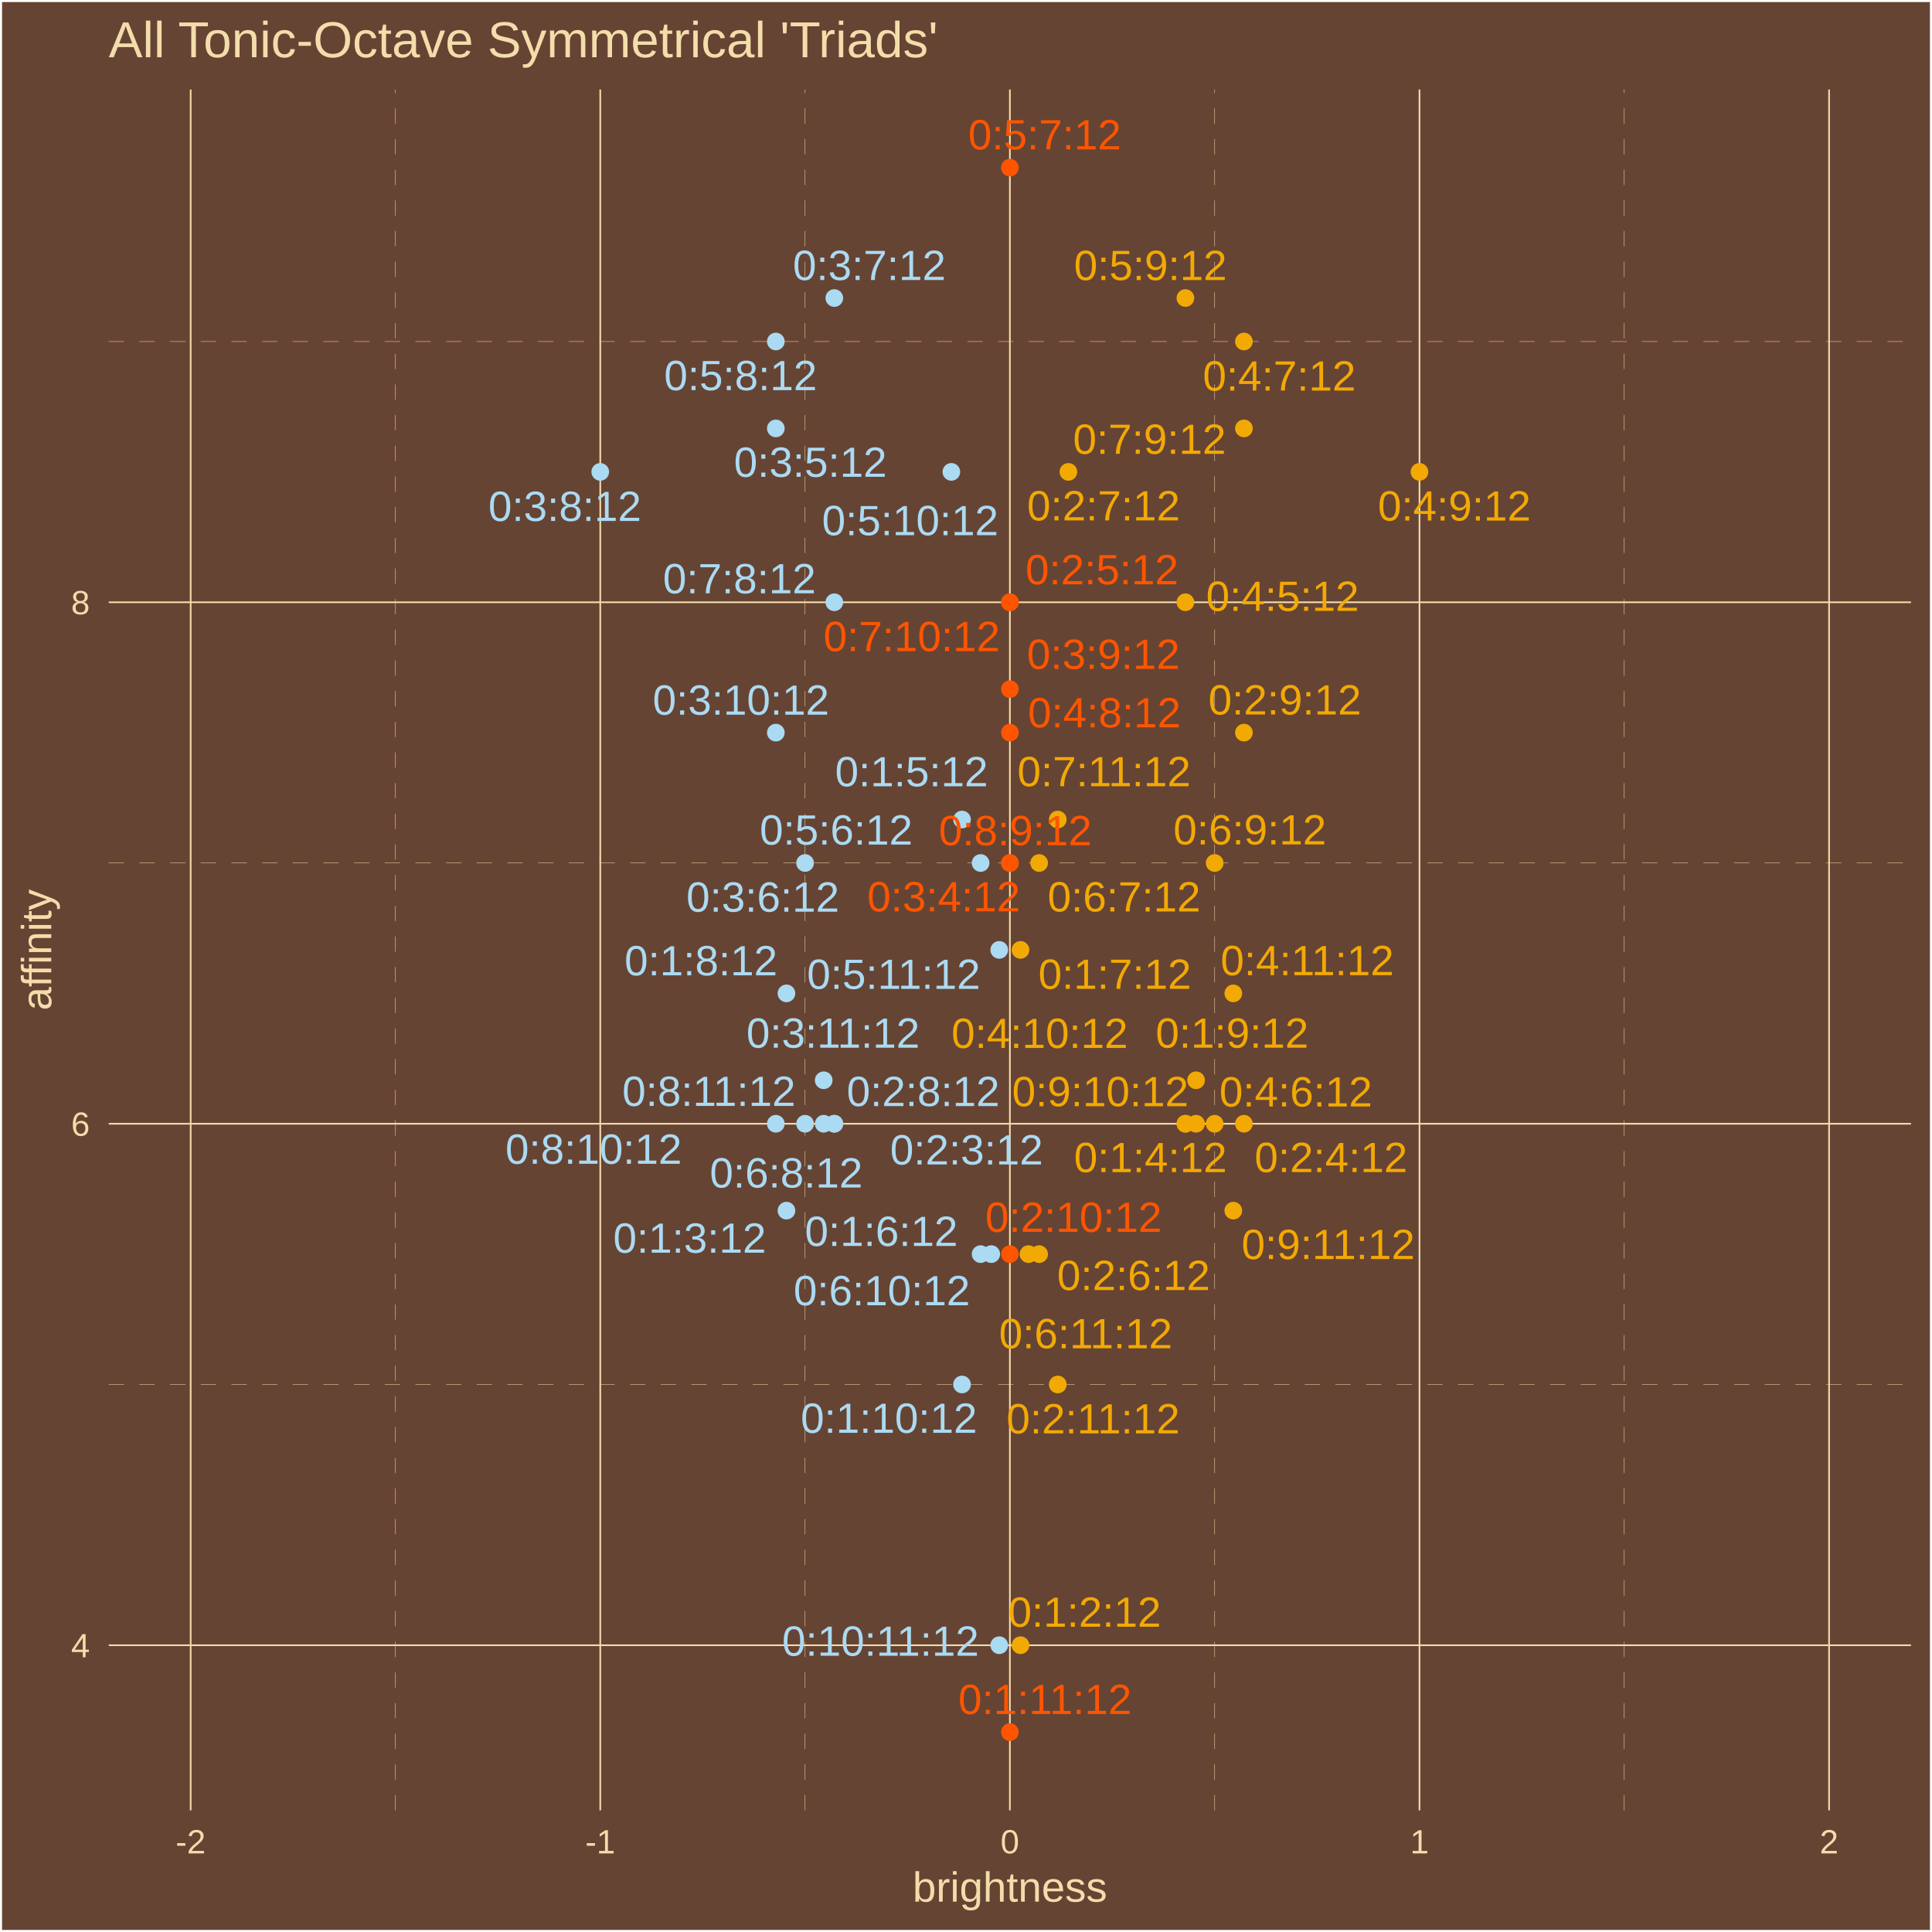
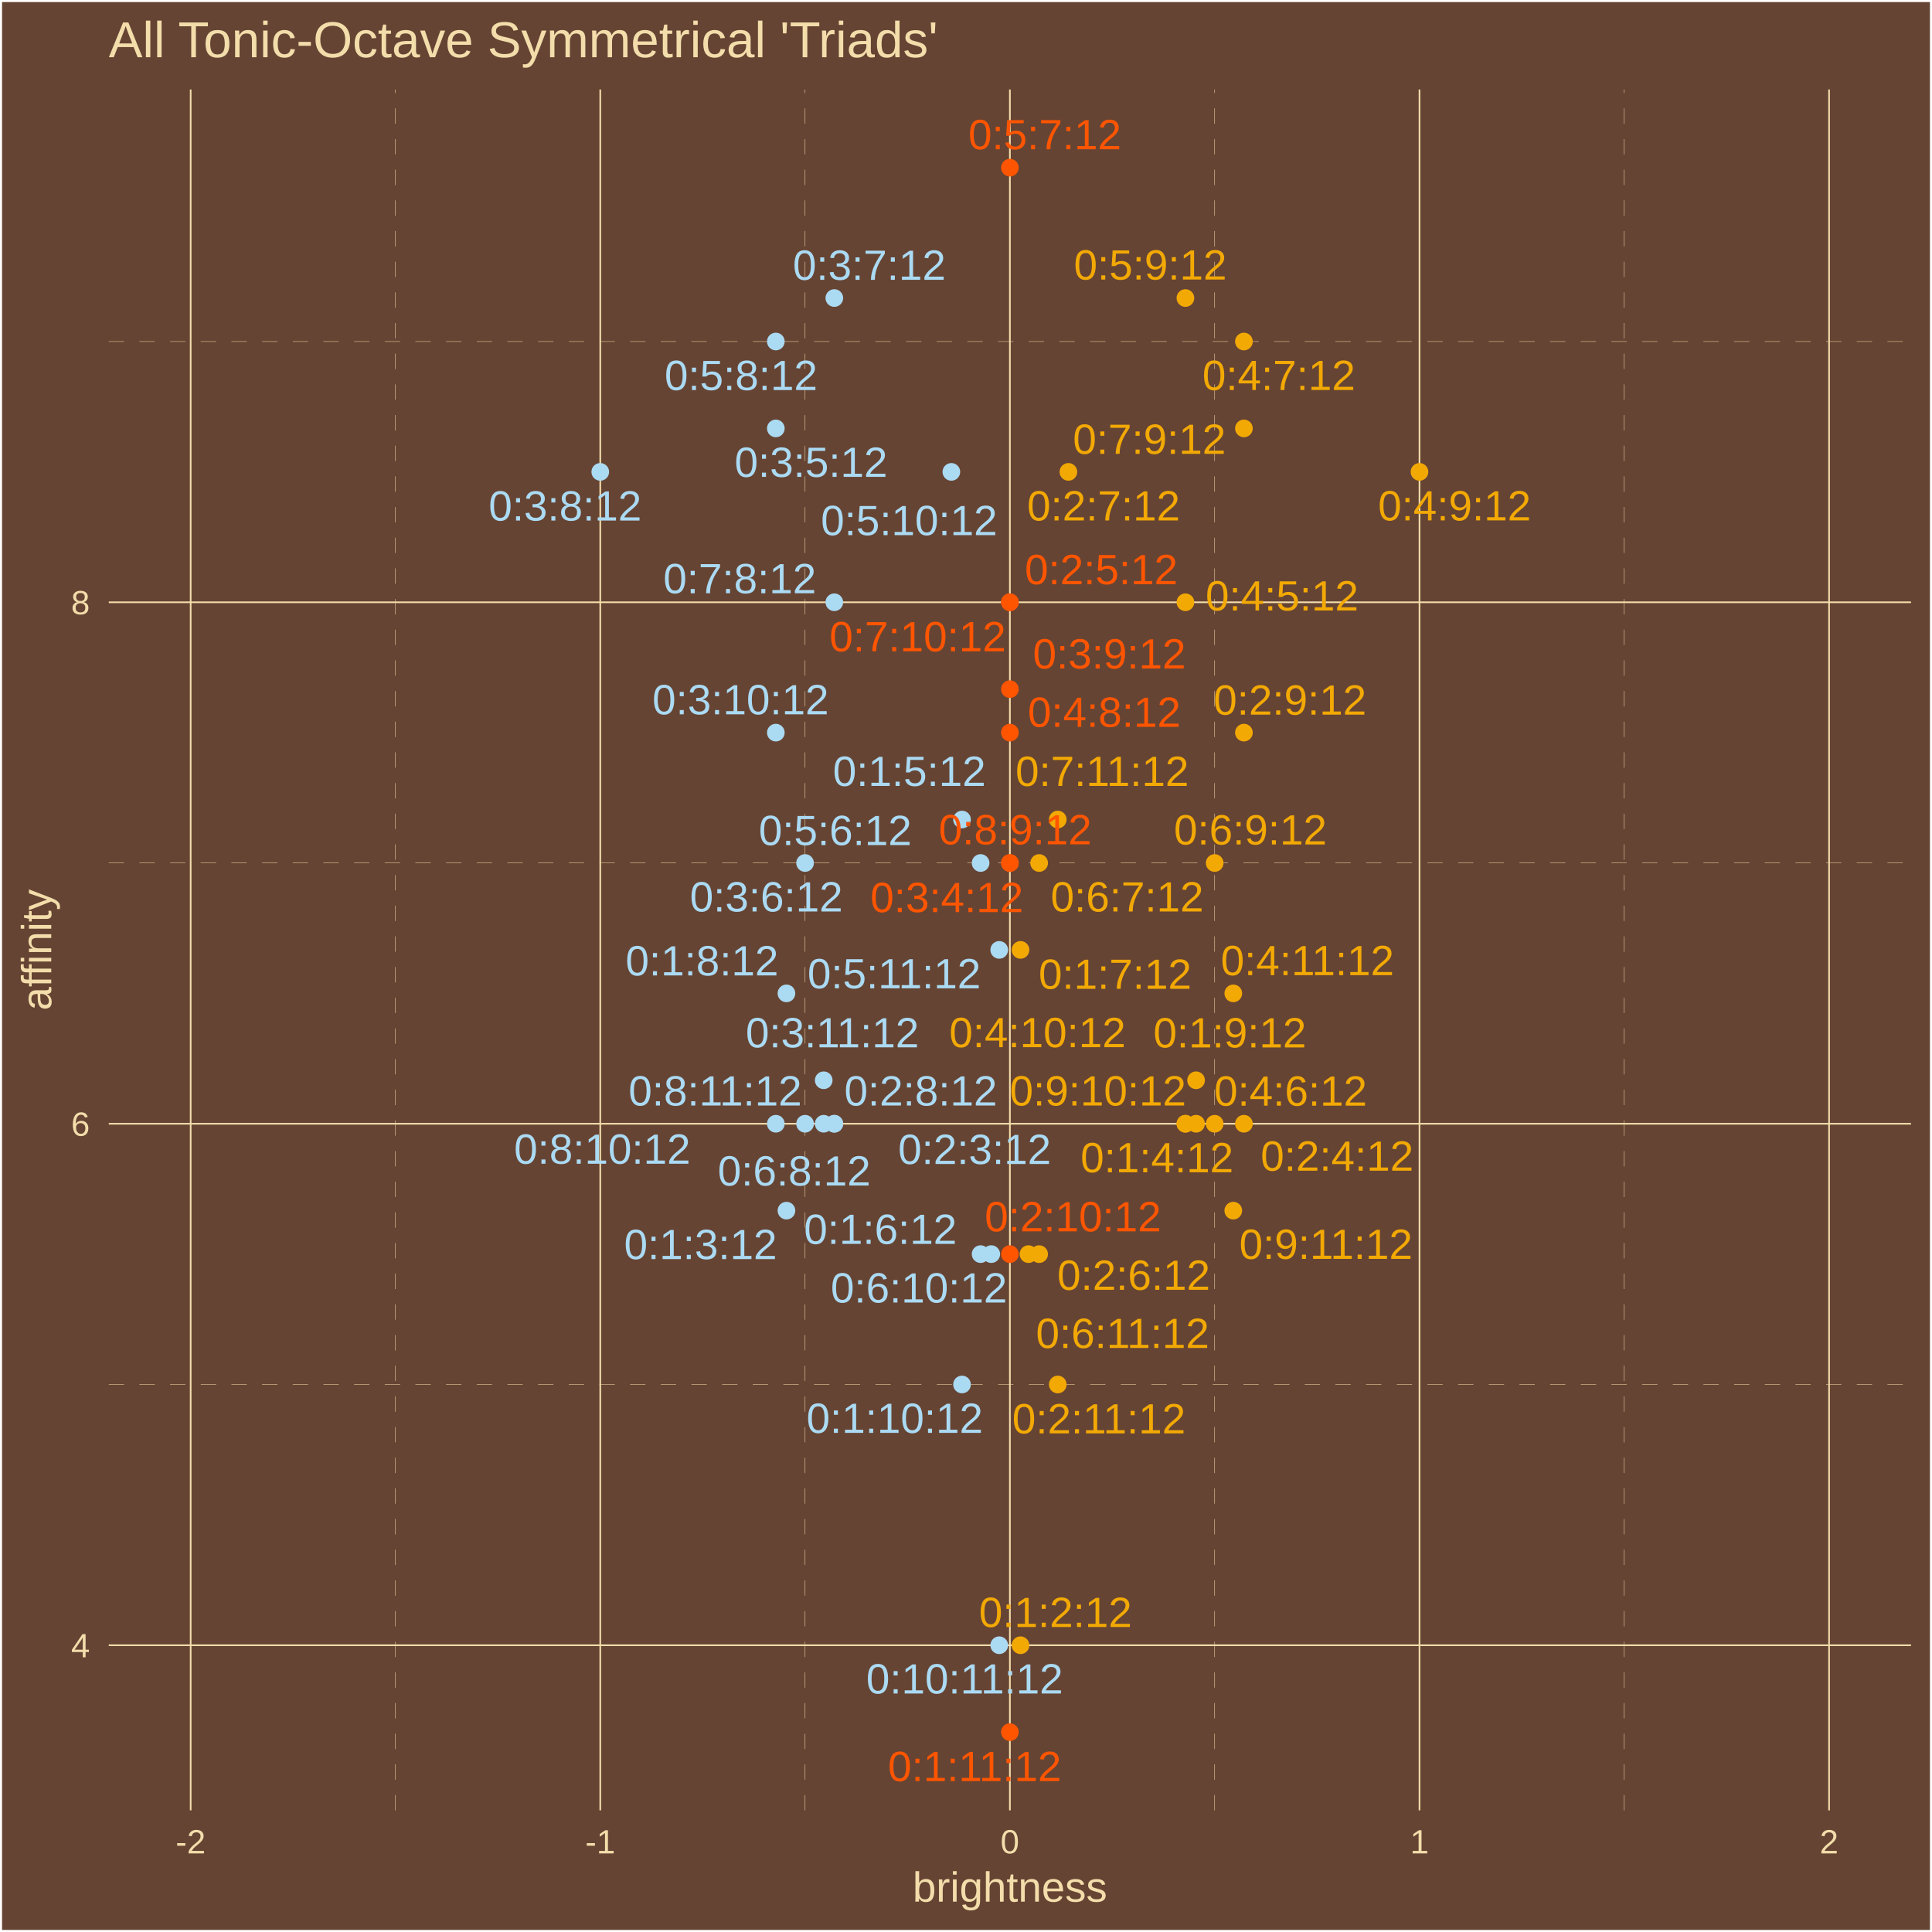
<svg xmlns="http://www.w3.org/2000/svg" class="svglite" width="504.00pt" height="504.00pt" viewBox="0 0 504.00 504.00">
  <defs>
    <style type="text/css">
    .svglite line, .svglite polyline, .svglite polygon, .svglite path, .svglite rect, .svglite circle {
      fill: none;
      stroke: #000000;
      stroke-linecap: round;
      stroke-linejoin: round;
      stroke-miterlimit: 10.00;
    }
    .svglite text {
      white-space: pre;
    }
  </style>
  </defs>
  <rect width="100%" height="100%" style="stroke: none; fill: #664433;" />
  <defs>
    <clipPath id="cpMC4wMHw1MDQuMDB8MC4wMHw1MDQuMDA=">
      <rect x="0.00" y="0.00" width="504.00" height="504.00" />
    </clipPath>
  </defs>
  <g clip-path="url(#cpMC4wMHw1MDQuMDB8MC4wMHw1MDQuMDA=)">
    <rect x="0.00" y="0" width="504.00" height="504.00" style="stroke-width: 1.07; stroke: #FFFFFF; fill: #664433;" />
  </g>
  <defs>
    <clipPath id="cpMjguMzd8NDk4LjUyfDIzLjM0fDQ3Mi4yNw==">
      <rect x="28.37" y="23.34" width="470.15" height="448.93" />
    </clipPath>
  </defs>
  <g clip-path="url(#cpMjguMzd8NDk4LjUyfDIzLjM0fDQ3Mi4yNw==)">
    <rect x="28.37" y="23.34" width="470.15" height="448.93" style="stroke-width: 1.07; stroke: none; fill: #664433;" />
    <polyline points="28.37,361.17 498.52,361.17 " style="stroke-width: 0.11; stroke: #F3DDAB; stroke-dasharray: 4.00,4.00; stroke-linecap: butt;" />
    <polyline points="28.37,225.13 498.52,225.13 " style="stroke-width: 0.11; stroke: #F3DDAB; stroke-dasharray: 4.00,4.00; stroke-linecap: butt;" />
    <polyline points="28.37,89.09 498.52,89.09 " style="stroke-width: 0.11; stroke: #F3DDAB; stroke-dasharray: 4.00,4.00; stroke-linecap: butt;" />
    <polyline points="103.17,472.27 103.17,23.34 " style="stroke-width: 0.11; stroke: #F3DDAB; stroke-dasharray: 4.00,4.00; stroke-linecap: butt;" />
    <polyline points="210.02,472.27 210.02,23.34 " style="stroke-width: 0.11; stroke: #F3DDAB; stroke-dasharray: 4.00,4.00; stroke-linecap: butt;" />
    <polyline points="316.87,472.27 316.87,23.34 " style="stroke-width: 0.11; stroke: #F3DDAB; stroke-dasharray: 4.00,4.00; stroke-linecap: butt;" />
    <polyline points="423.72,472.27 423.72,23.34 " style="stroke-width: 0.11; stroke: #F3DDAB; stroke-dasharray: 4.00,4.00; stroke-linecap: butt;" />
    <polyline points="28.37,429.19 498.52,429.19 " style="stroke-width: 0.43; stroke: #F3DDAB; stroke-linecap: butt;" />
    <polyline points="28.37,293.15 498.52,293.15 " style="stroke-width: 0.43; stroke: #F3DDAB; stroke-linecap: butt;" />
    <polyline points="28.37,157.11 498.52,157.11 " style="stroke-width: 0.43; stroke: #F3DDAB; stroke-linecap: butt;" />
    <polyline points="49.74,472.27 49.74,23.34 " style="stroke-width: 0.43; stroke: #F3DDAB; stroke-linecap: butt;" />
    <polyline points="156.59,472.27 156.59,23.34 " style="stroke-width: 0.43; stroke: #F3DDAB; stroke-linecap: butt;" />
    <polyline points="263.45,472.27 263.45,23.34 " style="stroke-width: 0.43; stroke: #F3DDAB; stroke-linecap: butt;" />
    <polyline points="370.30,472.27 370.30,23.34 " style="stroke-width: 0.43; stroke: #F3DDAB; stroke-linecap: butt;" />
    <polyline points="477.15,472.27 477.15,23.34 " style="stroke-width: 0.43; stroke: #F3DDAB; stroke-linecap: butt;" />
    <circle cx="266.22" cy="429.19" r="1.95" style="stroke-width: 0.71; stroke: #F3A904; fill: #F3A904;" />
    <circle cx="205.16" cy="315.82" r="1.95" style="stroke-width: 0.71; stroke: #ABDAF3; fill: #ABDAF3;" />
    <circle cx="312.02" cy="293.15" r="1.95" style="stroke-width: 0.71; stroke: #F3A904; fill: #F3A904;" />
    <circle cx="250.96" cy="213.79" r="1.95" style="stroke-width: 0.71; stroke: #ABDAF3; fill: #ABDAF3;" />
    <circle cx="258.59" cy="327.16" r="1.95" style="stroke-width: 0.71; stroke: #ABDAF3; fill: #ABDAF3;" />
    <circle cx="266.22" cy="247.80" r="1.95" style="stroke-width: 0.71; stroke: #F3A904; fill: #F3A904;" />
    <circle cx="205.16" cy="259.14" r="1.95" style="stroke-width: 0.71; stroke: #ABDAF3; fill: #ABDAF3;" />
    <circle cx="312.02" cy="281.81" r="1.95" style="stroke-width: 0.71; stroke: #F3A904; fill: #F3A904;" />
    <circle cx="250.96" cy="361.17" r="1.95" style="stroke-width: 0.71; stroke: #ABDAF3; fill: #ABDAF3;" />
    <circle cx="263.45" cy="451.86" r="1.95" style="stroke-width: 0.71; stroke: #FF5500; fill: #FF5500;" />
    <circle cx="217.65" cy="293.15" r="1.95" style="stroke-width: 0.71; stroke: #ABDAF3; fill: #ABDAF3;" />
    <circle cx="324.50" cy="293.15" r="1.95" style="stroke-width: 0.71; stroke: #F3A904; fill: #F3A904;" />
    <circle cx="263.45" cy="157.11" r="1.95" style="stroke-width: 0.71; stroke: #FF5500; fill: #FF5500;" />
    <circle cx="271.08" cy="327.16" r="1.95" style="stroke-width: 0.71; stroke: #F3A904; fill: #F3A904;" />
    <circle cx="278.71" cy="123.10" r="1.95" style="stroke-width: 0.71; stroke: #F3A904; fill: #F3A904;" />
    <circle cx="217.65" cy="293.15" r="1.95" style="stroke-width: 0.71; stroke: #ABDAF3; fill: #ABDAF3;" />
    <circle cx="324.50" cy="191.12" r="1.95" style="stroke-width: 0.71; stroke: #F3A904; fill: #F3A904;" />
    <circle cx="263.45" cy="327.16" r="1.95" style="stroke-width: 0.71; stroke: #FF5500; fill: #FF5500;" />
    <circle cx="275.94" cy="361.17" r="1.95" style="stroke-width: 0.71; stroke: #F3A904; fill: #F3A904;" />
    <circle cx="263.45" cy="225.13" r="1.95" style="stroke-width: 0.71; stroke: #FF5500; fill: #FF5500;" />
    <circle cx="202.39" cy="111.76" r="1.95" style="stroke-width: 0.71; stroke: #ABDAF3; fill: #ABDAF3;" />
    <circle cx="210.02" cy="225.13" r="1.95" style="stroke-width: 0.71; stroke: #ABDAF3; fill: #ABDAF3;" />
    <circle cx="217.65" cy="77.75" r="1.95" style="stroke-width: 0.71; stroke: #ABDAF3; fill: #ABDAF3;" />
    <circle cx="156.59" cy="123.10" r="1.95" style="stroke-width: 0.71; stroke: #ABDAF3; fill: #ABDAF3;" />
    <circle cx="263.45" cy="179.78" r="1.95" style="stroke-width: 0.71; stroke: #FF5500; fill: #FF5500;" />
    <circle cx="202.39" cy="191.12" r="1.95" style="stroke-width: 0.71; stroke: #ABDAF3; fill: #ABDAF3;" />
    <circle cx="214.88" cy="281.81" r="1.95" style="stroke-width: 0.71; stroke: #ABDAF3; fill: #ABDAF3;" />
    <circle cx="309.24" cy="157.11" r="1.95" style="stroke-width: 0.71; stroke: #F3A904; fill: #F3A904;" />
    <circle cx="316.87" cy="293.15" r="1.95" style="stroke-width: 0.71; stroke: #F3A904; fill: #F3A904;" />
    <circle cx="324.50" cy="89.09" r="1.95" style="stroke-width: 0.71; stroke: #F3A904; fill: #F3A904;" />
    <circle cx="263.45" cy="191.12" r="1.95" style="stroke-width: 0.71; stroke: #FF5500; fill: #FF5500;" />
    <circle cx="370.30" cy="123.10" r="1.95" style="stroke-width: 0.71; stroke: #F3A904; fill: #F3A904;" />
    <circle cx="309.24" cy="293.15" r="1.95" style="stroke-width: 0.71; stroke: #F3A904; fill: #F3A904;" />
    <circle cx="321.73" cy="259.14" r="1.95" style="stroke-width: 0.71; stroke: #F3A904; fill: #F3A904;" />
    <circle cx="255.81" cy="225.13" r="1.95" style="stroke-width: 0.71; stroke: #ABDAF3; fill: #ABDAF3;" />
    <circle cx="263.45" cy="43.74" r="1.95" style="stroke-width: 0.71; stroke: #FF5500; fill: #FF5500;" />
    <circle cx="202.39" cy="89.09" r="1.95" style="stroke-width: 0.71; stroke: #ABDAF3; fill: #ABDAF3;" />
    <circle cx="309.24" cy="77.75" r="1.95" style="stroke-width: 0.71; stroke: #F3A904; fill: #F3A904;" />
    <circle cx="248.18" cy="123.10" r="1.95" style="stroke-width: 0.71; stroke: #ABDAF3; fill: #ABDAF3;" />
    <circle cx="260.67" cy="247.80" r="1.95" style="stroke-width: 0.71; stroke: #ABDAF3; fill: #ABDAF3;" />
    <circle cx="271.08" cy="225.13" r="1.95" style="stroke-width: 0.71; stroke: #F3A904; fill: #F3A904;" />
    <circle cx="210.02" cy="293.15" r="1.95" style="stroke-width: 0.71; stroke: #ABDAF3; fill: #ABDAF3;" />
    <circle cx="316.87" cy="225.13" r="1.95" style="stroke-width: 0.71; stroke: #F3A904; fill: #F3A904;" />
    <circle cx="255.81" cy="327.16" r="1.95" style="stroke-width: 0.71; stroke: #ABDAF3; fill: #ABDAF3;" />
    <circle cx="268.30" cy="327.16" r="1.95" style="stroke-width: 0.71; stroke: #F3A904; fill: #F3A904;" />
    <circle cx="217.65" cy="157.11" r="1.95" style="stroke-width: 0.71; stroke: #ABDAF3; fill: #ABDAF3;" />
    <circle cx="324.50" cy="111.76" r="1.95" style="stroke-width: 0.71; stroke: #F3A904; fill: #F3A904;" />
    <circle cx="263.45" cy="157.11" r="1.95" style="stroke-width: 0.71; stroke: #FF5500; fill: #FF5500;" />
    <circle cx="275.94" cy="213.79" r="1.95" style="stroke-width: 0.71; stroke: #F3A904; fill: #F3A904;" />
    <circle cx="263.45" cy="225.13" r="1.95" style="stroke-width: 0.71; stroke: #FF5500; fill: #FF5500;" />
    <circle cx="202.39" cy="293.15" r="1.95" style="stroke-width: 0.71; stroke: #ABDAF3; fill: #ABDAF3;" />
    <circle cx="214.88" cy="293.15" r="1.95" style="stroke-width: 0.71; stroke: #ABDAF3; fill: #ABDAF3;" />
    <circle cx="309.24" cy="293.15" r="1.95" style="stroke-width: 0.71; stroke: #F3A904; fill: #F3A904;" />
    <circle cx="321.73" cy="315.82" r="1.95" style="stroke-width: 0.71; stroke: #F3A904; fill: #F3A904;" />
    <circle cx="260.67" cy="429.19" r="1.95" style="stroke-width: 0.71; stroke: #ABDAF3; fill: #ABDAF3;" />
-     <line x1="244.64" y1="206.92" x2="250.20" y2="212.96" style="stroke-width: 1.07; stroke: none;" />
-     <line x1="317.64" y1="275.11" x2="312.73" y2="280.95" style="stroke-width: 1.07; stroke: none;" />
-     <line x1="230.41" y1="299.12" x2="218.69" y2="293.63" style="stroke-width: 1.07; stroke: none;" />
-     <line x1="296.03" y1="270.48" x2="308.68" y2="292.19" style="stroke-width: 1.07; stroke: none;" />
-     <line x1="239.86" y1="217.04" x2="254.80" y2="224.61" style="stroke-width: 1.07; stroke: none;" />
-     <line x1="242.25" y1="129.90" x2="247.44" y2="123.94" style="stroke-width: 1.07; stroke: none;" />
-     <line x1="279.07" y1="342.01" x2="268.96" y2="328.06" style="stroke-width: 1.07; stroke: none;" />
-     <line x1="282.13" y1="206.90" x2="276.68" y2="212.96" style="stroke-width: 1.07; stroke: none;" />
-     <line x1="179.66" y1="299.40" x2="201.28" y2="293.45" style="stroke-width: 1.07; stroke: none;" />
-     <text x="282.94" y="424.37" text-anchor="middle" style="font-size: 11.04px;fill: #F3A904; font-family: &quot;Arial&quot;;" textLength="39.87px" lengthAdjust="spacingAndGlyphs">0:1:2:12</text>
-     <text x="179.91" y="326.80" text-anchor="middle" style="font-size: 11.04px;fill: #ABDAF3; font-family: &quot;Arial&quot;;" textLength="39.87px" lengthAdjust="spacingAndGlyphs">0:1:3:12</text>
-     <text x="300.12" y="305.77" text-anchor="middle" style="font-size: 11.04px;fill: #F3A904; font-family: &quot;Arial&quot;;" textLength="39.87px" lengthAdjust="spacingAndGlyphs">0:1:4:12</text>
-     <text x="237.79" y="205.12" text-anchor="middle" style="font-size: 11.04px;fill: #ABDAF3; font-family: &quot;Arial&quot;;" textLength="39.87px" lengthAdjust="spacingAndGlyphs">0:1:5:12</text>
-     <text x="229.91" y="325.03" text-anchor="middle" style="font-size: 11.04px;fill: #ABDAF3; font-family: &quot;Arial&quot;;" textLength="39.87px" lengthAdjust="spacingAndGlyphs">0:1:6:12</text>
-     <text x="290.82" y="257.95" text-anchor="middle" style="font-size: 11.04px;fill: #F3A904; font-family: &quot;Arial&quot;;" textLength="39.87px" lengthAdjust="spacingAndGlyphs">0:1:7:12</text>
-     <text x="182.86" y="254.44" text-anchor="middle" style="font-size: 11.04px;fill: #ABDAF3; font-family: &quot;Arial&quot;;" textLength="39.87px" lengthAdjust="spacingAndGlyphs">0:1:8:12</text>
-     <text x="321.42" y="273.31" text-anchor="middle" style="font-size: 11.04px;fill: #F3A904; font-family: &quot;Arial&quot;;" textLength="39.87px" lengthAdjust="spacingAndGlyphs">0:1:9:12</text>
-     <text x="231.89" y="373.78" text-anchor="middle" style="font-size: 11.04px;fill: #ABDAF3; font-family: &quot;Arial&quot;;" textLength="46.01px" lengthAdjust="spacingAndGlyphs">0:1:10:12</text>
-     <text x="272.60" y="447.14" text-anchor="middle" style="font-size: 11.04px;fill: #FF5500; font-family: &quot;Arial&quot;;" textLength="46.01px" lengthAdjust="spacingAndGlyphs">0:1:11:12</text>
-     <text x="252.15" y="303.77" text-anchor="middle" style="font-size: 11.04px;fill: #ABDAF3; font-family: &quot;Arial&quot;;" textLength="39.87px" lengthAdjust="spacingAndGlyphs">0:2:3:12</text>
-     <text x="347.22" y="305.76" text-anchor="middle" style="font-size: 11.04px;fill: #F3A904; font-family: &quot;Arial&quot;;" textLength="39.87px" lengthAdjust="spacingAndGlyphs">0:2:4:12</text>
-     <text x="287.47" y="152.42" text-anchor="middle" style="font-size: 11.04px;fill: #FF5500; font-family: &quot;Arial&quot;;" textLength="39.87px" lengthAdjust="spacingAndGlyphs">0:2:5:12</text>
-     <text x="295.71" y="336.53" text-anchor="middle" style="font-size: 11.04px;fill: #F3A904; font-family: &quot;Arial&quot;;" textLength="39.87px" lengthAdjust="spacingAndGlyphs">0:2:6:12</text>
-     <text x="287.88" y="135.76" text-anchor="middle" style="font-size: 11.04px;fill: #F3A904; font-family: &quot;Arial&quot;;" textLength="39.87px" lengthAdjust="spacingAndGlyphs">0:2:7:12</text>
-     <text x="240.83" y="288.54" text-anchor="middle" style="font-size: 11.04px;fill: #ABDAF3; font-family: &quot;Arial&quot;;" textLength="39.87px" lengthAdjust="spacingAndGlyphs">0:2:8:12</text>
-     <text x="335.17" y="186.39" text-anchor="middle" style="font-size: 11.04px;fill: #F3A904; font-family: &quot;Arial&quot;;" textLength="39.87px" lengthAdjust="spacingAndGlyphs">0:2:9:12</text>
-     <text x="280.05" y="321.35" text-anchor="middle" style="font-size: 11.04px;fill: #FF5500; font-family: &quot;Arial&quot;;" textLength="46.01px" lengthAdjust="spacingAndGlyphs">0:2:10:12</text>
-     <text x="285.17" y="373.92" text-anchor="middle" style="font-size: 11.04px;fill: #F3A904; font-family: &quot;Arial&quot;;" textLength="46.01px" lengthAdjust="spacingAndGlyphs">0:2:11:12</text>
-     <text x="246.18" y="237.74" text-anchor="middle" style="font-size: 11.04px;fill: #FF5500; font-family: &quot;Arial&quot;;" textLength="39.87px" lengthAdjust="spacingAndGlyphs">0:3:4:12</text>
-     <text x="211.40" y="124.39" text-anchor="middle" style="font-size: 11.04px;fill: #ABDAF3; font-family: &quot;Arial&quot;;" textLength="39.87px" lengthAdjust="spacingAndGlyphs">0:3:5:12</text>
-     <text x="198.99" y="237.83" text-anchor="middle" style="font-size: 11.04px;fill: #ABDAF3; font-family: &quot;Arial&quot;;" textLength="39.87px" lengthAdjust="spacingAndGlyphs">0:3:6:12</text>
-     <text x="226.78" y="73.05" text-anchor="middle" style="font-size: 11.04px;fill: #ABDAF3; font-family: &quot;Arial&quot;;" textLength="39.87px" lengthAdjust="spacingAndGlyphs">0:3:7:12</text>
-     <text x="147.35" y="135.91" text-anchor="middle" style="font-size: 11.04px;fill: #ABDAF3; font-family: &quot;Arial&quot;;" textLength="39.87px" lengthAdjust="spacingAndGlyphs">0:3:8:12</text>
-     <text x="287.85" y="174.49" text-anchor="middle" style="font-size: 11.04px;fill: #FF5500; font-family: &quot;Arial&quot;;" textLength="39.87px" lengthAdjust="spacingAndGlyphs">0:3:9:12</text>
-     <text x="193.29" y="186.44" text-anchor="middle" style="font-size: 11.04px;fill: #ABDAF3; font-family: &quot;Arial&quot;;" textLength="46.01px" lengthAdjust="spacingAndGlyphs">0:3:10:12</text>
-     <text x="217.32" y="273.31" text-anchor="middle" style="font-size: 11.04px;fill: #ABDAF3; font-family: &quot;Arial&quot;;" textLength="46.01px" lengthAdjust="spacingAndGlyphs">0:3:11:12</text>
-     <text x="334.57" y="159.36" text-anchor="middle" style="font-size: 11.04px;fill: #F3A904; font-family: &quot;Arial&quot;;" textLength="39.87px" lengthAdjust="spacingAndGlyphs">0:4:5:12</text>
-     <text x="338.04" y="288.65" text-anchor="middle" style="font-size: 11.04px;fill: #F3A904; font-family: &quot;Arial&quot;;" textLength="39.87px" lengthAdjust="spacingAndGlyphs">0:4:6:12</text>
-     <text x="333.73" y="101.89" text-anchor="middle" style="font-size: 11.04px;fill: #F3A904; font-family: &quot;Arial&quot;;" textLength="39.87px" lengthAdjust="spacingAndGlyphs">0:4:7:12</text>
-     <text x="288.09" y="189.74" text-anchor="middle" style="font-size: 11.04px;fill: #FF5500; font-family: &quot;Arial&quot;;" textLength="39.87px" lengthAdjust="spacingAndGlyphs">0:4:8:12</text>
-     <text x="379.39" y="135.80" text-anchor="middle" style="font-size: 11.04px;fill: #F3A904; font-family: &quot;Arial&quot;;" textLength="39.87px" lengthAdjust="spacingAndGlyphs">0:4:9:12</text>
-     <text x="271.22" y="273.38" text-anchor="middle" style="font-size: 11.04px;fill: #F3A904; font-family: &quot;Arial&quot;;" textLength="46.01px" lengthAdjust="spacingAndGlyphs">0:4:10:12</text>
-     <text x="341.02" y="254.39" text-anchor="middle" style="font-size: 11.04px;fill: #F3A904; font-family: &quot;Arial&quot;;" textLength="46.01px" lengthAdjust="spacingAndGlyphs">0:4:11:12</text>
-     <text x="218.13" y="220.33" text-anchor="middle" style="font-size: 11.04px;fill: #ABDAF3; font-family: &quot;Arial&quot;;" textLength="39.87px" lengthAdjust="spacingAndGlyphs">0:5:6:12</text>
-     <text x="272.53" y="38.97" text-anchor="middle" style="font-size: 11.04px;fill: #FF5500; font-family: &quot;Arial&quot;;" textLength="39.87px" lengthAdjust="spacingAndGlyphs">0:5:7:12</text>
-     <text x="193.19" y="101.78" text-anchor="middle" style="font-size: 11.04px;fill: #ABDAF3; font-family: &quot;Arial&quot;;" textLength="39.87px" lengthAdjust="spacingAndGlyphs">0:5:8:12</text>
-     <text x="300.11" y="73.06" text-anchor="middle" style="font-size: 11.04px;fill: #F3A904; font-family: &quot;Arial&quot;;" textLength="39.87px" lengthAdjust="spacingAndGlyphs">0:5:9:12</text>
-     <text x="237.44" y="139.61" text-anchor="middle" style="font-size: 11.04px;fill: #ABDAF3; font-family: &quot;Arial&quot;;" textLength="46.01px" lengthAdjust="spacingAndGlyphs">0:5:10:12</text>
-     <text x="233.13" y="257.97" text-anchor="middle" style="font-size: 11.04px;fill: #ABDAF3; font-family: &quot;Arial&quot;;" textLength="46.01px" lengthAdjust="spacingAndGlyphs">0:5:11:12</text>
-     <text x="293.24" y="237.77" text-anchor="middle" style="font-size: 11.04px;fill: #F3A904; font-family: &quot;Arial&quot;;" textLength="39.87px" lengthAdjust="spacingAndGlyphs">0:6:7:12</text>
-     <text x="205.10" y="309.79" text-anchor="middle" style="font-size: 11.04px;fill: #ABDAF3; font-family: &quot;Arial&quot;;" textLength="39.87px" lengthAdjust="spacingAndGlyphs">0:6:8:12</text>
-     <text x="326.04" y="220.28" text-anchor="middle" style="font-size: 11.04px;fill: #F3A904; font-family: &quot;Arial&quot;;" textLength="39.87px" lengthAdjust="spacingAndGlyphs">0:6:9:12</text>
-     <text x="230.03" y="340.50" text-anchor="middle" style="font-size: 11.04px;fill: #ABDAF3; font-family: &quot;Arial&quot;;" textLength="46.01px" lengthAdjust="spacingAndGlyphs">0:6:10:12</text>
-     <text x="283.22" y="351.72" text-anchor="middle" style="font-size: 11.04px;fill: #F3A904; font-family: &quot;Arial&quot;;" textLength="46.01px" lengthAdjust="spacingAndGlyphs">0:6:11:12</text>
-     <text x="192.89" y="154.77" text-anchor="middle" style="font-size: 11.04px;fill: #ABDAF3; font-family: &quot;Arial&quot;;" textLength="39.87px" lengthAdjust="spacingAndGlyphs">0:7:8:12</text>
-     <text x="299.87" y="118.39" text-anchor="middle" style="font-size: 11.04px;fill: #F3A904; font-family: &quot;Arial&quot;;" textLength="39.87px" lengthAdjust="spacingAndGlyphs">0:7:9:12</text>
-     <text x="237.84" y="169.85" text-anchor="middle" style="font-size: 11.04px;fill: #FF5500; font-family: &quot;Arial&quot;;" textLength="46.01px" lengthAdjust="spacingAndGlyphs">0:7:10:12</text>
-     <text x="288.01" y="205.10" text-anchor="middle" style="font-size: 11.04px;fill: #F3A904; font-family: &quot;Arial&quot;;" textLength="46.01px" lengthAdjust="spacingAndGlyphs">0:7:11:12</text>
-     <text x="264.86" y="220.49" text-anchor="middle" style="font-size: 11.04px;fill: #FF5500; font-family: &quot;Arial&quot;;" textLength="39.87px" lengthAdjust="spacingAndGlyphs">0:8:9:12</text>
-     <text x="154.86" y="303.59" text-anchor="middle" style="font-size: 11.04px;fill: #ABDAF3; font-family: &quot;Arial&quot;;" textLength="46.01px" lengthAdjust="spacingAndGlyphs">0:8:10:12</text>
-     <text x="184.93" y="288.50" text-anchor="middle" style="font-size: 11.04px;fill: #ABDAF3; font-family: &quot;Arial&quot;;" textLength="46.01px" lengthAdjust="spacingAndGlyphs">0:8:11:12</text>
-     <text x="287.04" y="288.58" text-anchor="middle" style="font-size: 11.04px;fill: #F3A904; font-family: &quot;Arial&quot;;" textLength="46.01px" lengthAdjust="spacingAndGlyphs">0:9:10:12</text>
-     <text x="346.49" y="328.45" text-anchor="middle" style="font-size: 11.04px;fill: #F3A904; font-family: &quot;Arial&quot;;" textLength="46.01px" lengthAdjust="spacingAndGlyphs">0:9:11:12</text>
-     <text x="229.70" y="431.93" text-anchor="middle" style="font-size: 11.04px;fill: #ABDAF3; font-family: &quot;Arial&quot;;" textLength="52.14px" lengthAdjust="spacingAndGlyphs">0:10:11:12</text>
+     <line x1="244.51" y1="206.82" x2="250.19" y2="212.97" style="stroke-width: 1.07; stroke: none;" />
+     <line x1="251.39" y1="322.12" x2="257.66" y2="326.51" style="stroke-width: 1.07; stroke: none;" />
+     <line x1="317.54" y1="275.04" x2="312.72" y2="280.94" style="stroke-width: 1.07; stroke: none;" />
+     <line x1="232.51" y1="299.18" x2="218.71" y2="293.58" style="stroke-width: 1.07; stroke: none;" />
+     <line x1="295.46" y1="270.25" x2="308.67" y2="292.19" style="stroke-width: 1.07; stroke: none;" />
+     <line x1="239.62" y1="217.14" x2="254.79" y2="224.62" style="stroke-width: 1.07; stroke: none;" />
+     <line x1="242.20" y1="129.89" x2="247.44" y2="123.94" style="stroke-width: 1.07; stroke: none;" />
+     <line x1="281.39" y1="341.93" x2="269.05" y2="328.00" style="stroke-width: 1.07; stroke: none;" />
+     <line x1="282.11" y1="206.83" x2="276.68" y2="212.95" style="stroke-width: 1.07; stroke: none;" />
+     <line x1="181.92" y1="299.33" x2="201.29" y2="293.48" style="stroke-width: 1.07; stroke: none;" />
+     <text x="275.34" y="424.43" text-anchor="middle" style="font-size: 11.04px;fill: #F3A904; font-family: &quot;Arial&quot;;" textLength="39.87px" lengthAdjust="spacingAndGlyphs">0:1:2:12</text>
+     <text x="182.75" y="328.46" text-anchor="middle" style="font-size: 11.04px;fill: #ABDAF3; font-family: &quot;Arial&quot;;" textLength="39.87px" lengthAdjust="spacingAndGlyphs">0:1:3:12</text>
+     <text x="301.82" y="305.81" text-anchor="middle" style="font-size: 11.04px;fill: #F3A904; font-family: &quot;Arial&quot;;" textLength="39.87px" lengthAdjust="spacingAndGlyphs">0:1:4:12</text>
+     <text x="237.22" y="205.02" text-anchor="middle" style="font-size: 11.04px;fill: #ABDAF3; font-family: &quot;Arial&quot;;" textLength="39.87px" lengthAdjust="spacingAndGlyphs">0:1:5:12</text>
+     <text x="229.66" y="324.50" text-anchor="middle" style="font-size: 11.04px;fill: #ABDAF3; font-family: &quot;Arial&quot;;" textLength="39.87px" lengthAdjust="spacingAndGlyphs">0:1:6:12</text>
+     <text x="290.89" y="257.95" text-anchor="middle" style="font-size: 11.04px;fill: #F3A904; font-family: &quot;Arial&quot;;" textLength="39.87px" lengthAdjust="spacingAndGlyphs">0:1:7:12</text>
+     <text x="183.13" y="254.46" text-anchor="middle" style="font-size: 11.04px;fill: #ABDAF3; font-family: &quot;Arial&quot;;" textLength="39.87px" lengthAdjust="spacingAndGlyphs">0:1:8:12</text>
+     <text x="320.82" y="273.24" text-anchor="middle" style="font-size: 11.04px;fill: #F3A904; font-family: &quot;Arial&quot;;" textLength="39.87px" lengthAdjust="spacingAndGlyphs">0:1:9:12</text>
+     <text x="233.40" y="373.80" text-anchor="middle" style="font-size: 11.04px;fill: #ABDAF3; font-family: &quot;Arial&quot;;" textLength="46.01px" lengthAdjust="spacingAndGlyphs">0:1:10:12</text>
+     <text x="254.26" y="464.63" text-anchor="middle" style="font-size: 11.04px;fill: #FF5500; font-family: &quot;Arial&quot;;" textLength="46.01px" lengthAdjust="spacingAndGlyphs">0:1:11:12</text>
+     <text x="254.24" y="303.65" text-anchor="middle" style="font-size: 11.04px;fill: #ABDAF3; font-family: &quot;Arial&quot;;" textLength="39.87px" lengthAdjust="spacingAndGlyphs">0:2:3:12</text>
+     <text x="348.81" y="305.40" text-anchor="middle" style="font-size: 11.04px;fill: #F3A904; font-family: &quot;Arial&quot;;" textLength="39.87px" lengthAdjust="spacingAndGlyphs">0:2:4:12</text>
+     <text x="287.28" y="152.40" text-anchor="middle" style="font-size: 11.04px;fill: #FF5500; font-family: &quot;Arial&quot;;" textLength="39.87px" lengthAdjust="spacingAndGlyphs">0:2:5:12</text>
+     <text x="295.75" y="336.48" text-anchor="middle" style="font-size: 11.04px;fill: #F3A904; font-family: &quot;Arial&quot;;" textLength="39.87px" lengthAdjust="spacingAndGlyphs">0:2:6:12</text>
+     <text x="287.89" y="135.77" text-anchor="middle" style="font-size: 11.04px;fill: #F3A904; font-family: &quot;Arial&quot;;" textLength="39.87px" lengthAdjust="spacingAndGlyphs">0:2:7:12</text>
+     <text x="240.19" y="288.40" text-anchor="middle" style="font-size: 11.04px;fill: #ABDAF3; font-family: &quot;Arial&quot;;" textLength="39.87px" lengthAdjust="spacingAndGlyphs">0:2:8:12</text>
+     <text x="336.51" y="186.43" text-anchor="middle" style="font-size: 11.04px;fill: #F3A904; font-family: &quot;Arial&quot;;" textLength="39.87px" lengthAdjust="spacingAndGlyphs">0:2:9:12</text>
+     <text x="279.90" y="321.21" text-anchor="middle" style="font-size: 11.04px;fill: #FF5500; font-family: &quot;Arial&quot;;" textLength="46.01px" lengthAdjust="spacingAndGlyphs">0:2:10:12</text>
+     <text x="286.67" y="373.92" text-anchor="middle" style="font-size: 11.04px;fill: #F3A904; font-family: &quot;Arial&quot;;" textLength="46.01px" lengthAdjust="spacingAndGlyphs">0:2:11:12</text>
+     <text x="247.00" y="237.94" text-anchor="middle" style="font-size: 11.04px;fill: #FF5500; font-family: &quot;Arial&quot;;" textLength="39.87px" lengthAdjust="spacingAndGlyphs">0:3:4:12</text>
+     <text x="211.57" y="124.41" text-anchor="middle" style="font-size: 11.04px;fill: #ABDAF3; font-family: &quot;Arial&quot;;" textLength="39.87px" lengthAdjust="spacingAndGlyphs">0:3:5:12</text>
+     <text x="199.91" y="237.77" text-anchor="middle" style="font-size: 11.04px;fill: #ABDAF3; font-family: &quot;Arial&quot;;" textLength="39.87px" lengthAdjust="spacingAndGlyphs">0:3:6:12</text>
+     <text x="226.77" y="72.99" text-anchor="middle" style="font-size: 11.04px;fill: #ABDAF3; font-family: &quot;Arial&quot;;" textLength="39.87px" lengthAdjust="spacingAndGlyphs">0:3:7:12</text>
+     <text x="147.42" y="135.80" text-anchor="middle" style="font-size: 11.04px;fill: #ABDAF3; font-family: &quot;Arial&quot;;" textLength="39.87px" lengthAdjust="spacingAndGlyphs">0:3:8:12</text>
+     <text x="289.40" y="174.38" text-anchor="middle" style="font-size: 11.04px;fill: #FF5500; font-family: &quot;Arial&quot;;" textLength="39.87px" lengthAdjust="spacingAndGlyphs">0:3:9:12</text>
+     <text x="193.19" y="186.34" text-anchor="middle" style="font-size: 11.04px;fill: #ABDAF3; font-family: &quot;Arial&quot;;" textLength="46.01px" lengthAdjust="spacingAndGlyphs">0:3:10:12</text>
+     <text x="217.13" y="273.23" text-anchor="middle" style="font-size: 11.04px;fill: #ABDAF3; font-family: &quot;Arial&quot;;" textLength="46.01px" lengthAdjust="spacingAndGlyphs">0:3:11:12</text>
+     <text x="334.44" y="159.25" text-anchor="middle" style="font-size: 11.04px;fill: #F3A904; font-family: &quot;Arial&quot;;" textLength="39.87px" lengthAdjust="spacingAndGlyphs">0:4:5:12</text>
+     <text x="336.68" y="288.44" text-anchor="middle" style="font-size: 11.04px;fill: #F3A904; font-family: &quot;Arial&quot;;" textLength="39.87px" lengthAdjust="spacingAndGlyphs">0:4:6:12</text>
+     <text x="333.61" y="101.74" text-anchor="middle" style="font-size: 11.04px;fill: #F3A904; font-family: &quot;Arial&quot;;" textLength="39.87px" lengthAdjust="spacingAndGlyphs">0:4:7:12</text>
+     <text x="288.06" y="189.61" text-anchor="middle" style="font-size: 11.04px;fill: #FF5500; font-family: &quot;Arial&quot;;" textLength="39.87px" lengthAdjust="spacingAndGlyphs">0:4:8:12</text>
+     <text x="379.44" y="135.76" text-anchor="middle" style="font-size: 11.04px;fill: #F3A904; font-family: &quot;Arial&quot;;" textLength="39.87px" lengthAdjust="spacingAndGlyphs">0:4:9:12</text>
+     <text x="270.65" y="273.18" text-anchor="middle" style="font-size: 11.04px;fill: #F3A904; font-family: &quot;Arial&quot;;" textLength="46.01px" lengthAdjust="spacingAndGlyphs">0:4:10:12</text>
+     <text x="341.07" y="254.40" text-anchor="middle" style="font-size: 11.04px;fill: #F3A904; font-family: &quot;Arial&quot;;" textLength="46.01px" lengthAdjust="spacingAndGlyphs">0:4:11:12</text>
+     <text x="217.88" y="220.45" text-anchor="middle" style="font-size: 11.04px;fill: #ABDAF3; font-family: &quot;Arial&quot;;" textLength="39.87px" lengthAdjust="spacingAndGlyphs">0:5:6:12</text>
+     <text x="272.56" y="38.93" text-anchor="middle" style="font-size: 11.04px;fill: #FF5500; font-family: &quot;Arial&quot;;" textLength="39.87px" lengthAdjust="spacingAndGlyphs">0:5:7:12</text>
+     <text x="193.31" y="101.75" text-anchor="middle" style="font-size: 11.04px;fill: #ABDAF3; font-family: &quot;Arial&quot;;" textLength="39.87px" lengthAdjust="spacingAndGlyphs">0:5:8:12</text>
+     <text x="300.08" y="72.93" text-anchor="middle" style="font-size: 11.04px;fill: #F3A904; font-family: &quot;Arial&quot;;" textLength="39.87px" lengthAdjust="spacingAndGlyphs">0:5:9:12</text>
+     <text x="237.15" y="139.60" text-anchor="middle" style="font-size: 11.04px;fill: #ABDAF3; font-family: &quot;Arial&quot;;" textLength="46.01px" lengthAdjust="spacingAndGlyphs">0:5:10:12</text>
+     <text x="233.26" y="257.82" text-anchor="middle" style="font-size: 11.04px;fill: #ABDAF3; font-family: &quot;Arial&quot;;" textLength="46.01px" lengthAdjust="spacingAndGlyphs">0:5:11:12</text>
+     <text x="294.04" y="237.78" text-anchor="middle" style="font-size: 11.04px;fill: #F3A904; font-family: &quot;Arial&quot;;" textLength="39.87px" lengthAdjust="spacingAndGlyphs">0:6:7:12</text>
+     <text x="207.18" y="309.27" text-anchor="middle" style="font-size: 11.04px;fill: #ABDAF3; font-family: &quot;Arial&quot;;" textLength="39.87px" lengthAdjust="spacingAndGlyphs">0:6:8:12</text>
+     <text x="326.18" y="220.30" text-anchor="middle" style="font-size: 11.04px;fill: #F3A904; font-family: &quot;Arial&quot;;" textLength="39.87px" lengthAdjust="spacingAndGlyphs">0:6:9:12</text>
+     <text x="239.72" y="339.79" text-anchor="middle" style="font-size: 11.04px;fill: #ABDAF3; font-family: &quot;Arial&quot;;" textLength="46.01px" lengthAdjust="spacingAndGlyphs">0:6:10:12</text>
+     <text x="292.85" y="351.65" text-anchor="middle" style="font-size: 11.04px;fill: #F3A904; font-family: &quot;Arial&quot;;" textLength="46.01px" lengthAdjust="spacingAndGlyphs">0:6:11:12</text>
+     <text x="192.98" y="154.76" text-anchor="middle" style="font-size: 11.04px;fill: #ABDAF3; font-family: &quot;Arial&quot;;" textLength="39.87px" lengthAdjust="spacingAndGlyphs">0:7:8:12</text>
+     <text x="299.83" y="118.39" text-anchor="middle" style="font-size: 11.04px;fill: #F3A904; font-family: &quot;Arial&quot;;" textLength="39.87px" lengthAdjust="spacingAndGlyphs">0:7:9:12</text>
+     <text x="239.40" y="169.90" text-anchor="middle" style="font-size: 11.04px;fill: #FF5500; font-family: &quot;Arial&quot;;" textLength="46.01px" lengthAdjust="spacingAndGlyphs">0:7:10:12</text>
+     <text x="287.52" y="205.03" text-anchor="middle" style="font-size: 11.04px;fill: #F3A904; font-family: &quot;Arial&quot;;" textLength="46.01px" lengthAdjust="spacingAndGlyphs">0:7:11:12</text>
+     <text x="264.84" y="220.25" text-anchor="middle" style="font-size: 11.04px;fill: #FF5500; font-family: &quot;Arial&quot;;" textLength="39.87px" lengthAdjust="spacingAndGlyphs">0:8:9:12</text>
+     <text x="157.11" y="303.58" text-anchor="middle" style="font-size: 11.04px;fill: #ABDAF3; font-family: &quot;Arial&quot;;" textLength="46.01px" lengthAdjust="spacingAndGlyphs">0:8:10:12</text>
+     <text x="186.57" y="288.39" text-anchor="middle" style="font-size: 11.04px;fill: #ABDAF3; font-family: &quot;Arial&quot;;" textLength="46.01px" lengthAdjust="spacingAndGlyphs">0:8:11:12</text>
+     <text x="286.42" y="288.39" text-anchor="middle" style="font-size: 11.04px;fill: #F3A904; font-family: &quot;Arial&quot;;" textLength="46.01px" lengthAdjust="spacingAndGlyphs">0:9:10:12</text>
+     <text x="345.89" y="328.41" text-anchor="middle" style="font-size: 11.04px;fill: #F3A904; font-family: &quot;Arial&quot;;" textLength="46.01px" lengthAdjust="spacingAndGlyphs">0:9:11:12</text>
+     <text x="251.64" y="441.78" text-anchor="middle" style="font-size: 11.04px;fill: #ABDAF3; font-family: &quot;Arial&quot;;" textLength="52.14px" lengthAdjust="spacingAndGlyphs">0:10:11:12</text>
  </g>
  <g clip-path="url(#cpMC4wMHw1MDQuMDB8MC4wMHw1MDQuMDA=)">
    <text x="23.44" y="432.34" text-anchor="end" style="font-size: 8.80px;fill: #F3DDAB; font-family: &quot;Arial&quot;;" textLength="4.90px" lengthAdjust="spacingAndGlyphs">4</text>
    <text x="23.44" y="296.30" text-anchor="end" style="font-size: 8.80px;fill: #F3DDAB; font-family: &quot;Arial&quot;;" textLength="4.90px" lengthAdjust="spacingAndGlyphs">6</text>
    <text x="23.44" y="160.26" text-anchor="end" style="font-size: 8.80px;fill: #F3DDAB; font-family: &quot;Arial&quot;;" textLength="4.90px" lengthAdjust="spacingAndGlyphs">8</text>
    <text x="49.74" y="483.50" text-anchor="middle" style="font-size: 8.80px;fill: #F3DDAB; font-family: &quot;Arial&quot;;" textLength="7.83px" lengthAdjust="spacingAndGlyphs">-2</text>
    <text x="156.59" y="483.50" text-anchor="middle" style="font-size: 8.80px;fill: #F3DDAB; font-family: &quot;Arial&quot;;" textLength="7.83px" lengthAdjust="spacingAndGlyphs">-1</text>
    <text x="263.45" y="483.50" text-anchor="middle" style="font-size: 8.80px;fill: #F3DDAB; font-family: &quot;Arial&quot;;" textLength="4.90px" lengthAdjust="spacingAndGlyphs">0</text>
    <text x="370.30" y="483.50" text-anchor="middle" style="font-size: 8.80px;fill: #F3DDAB; font-family: &quot;Arial&quot;;" textLength="4.90px" lengthAdjust="spacingAndGlyphs">1</text>
    <text x="477.15" y="483.50" text-anchor="middle" style="font-size: 8.80px;fill: #F3DDAB; font-family: &quot;Arial&quot;;" textLength="4.90px" lengthAdjust="spacingAndGlyphs">2</text>
    <text x="263.45" y="496.09" text-anchor="middle" style="font-size: 11.00px;fill: #F3DDAB; font-family: &quot;Arial&quot;;" textLength="50.76px" lengthAdjust="spacingAndGlyphs">brightness</text>
    <text transform="translate(13.37,247.80) rotate(-90)" text-anchor="middle" style="font-size: 11.00px;fill: #F3DDAB; font-family: &quot;Arial&quot;;" textLength="31.78px" lengthAdjust="spacingAndGlyphs">affinity</text>
    <text x="28.37" y="14.94" style="font-size: 13.20px;fill: #F3DDAB; font-family: &quot;Arial&quot;;" textLength="218.33px" lengthAdjust="spacingAndGlyphs">All Tonic-Octave Symmetrical 'Triads'</text>
  </g>
</svg>
